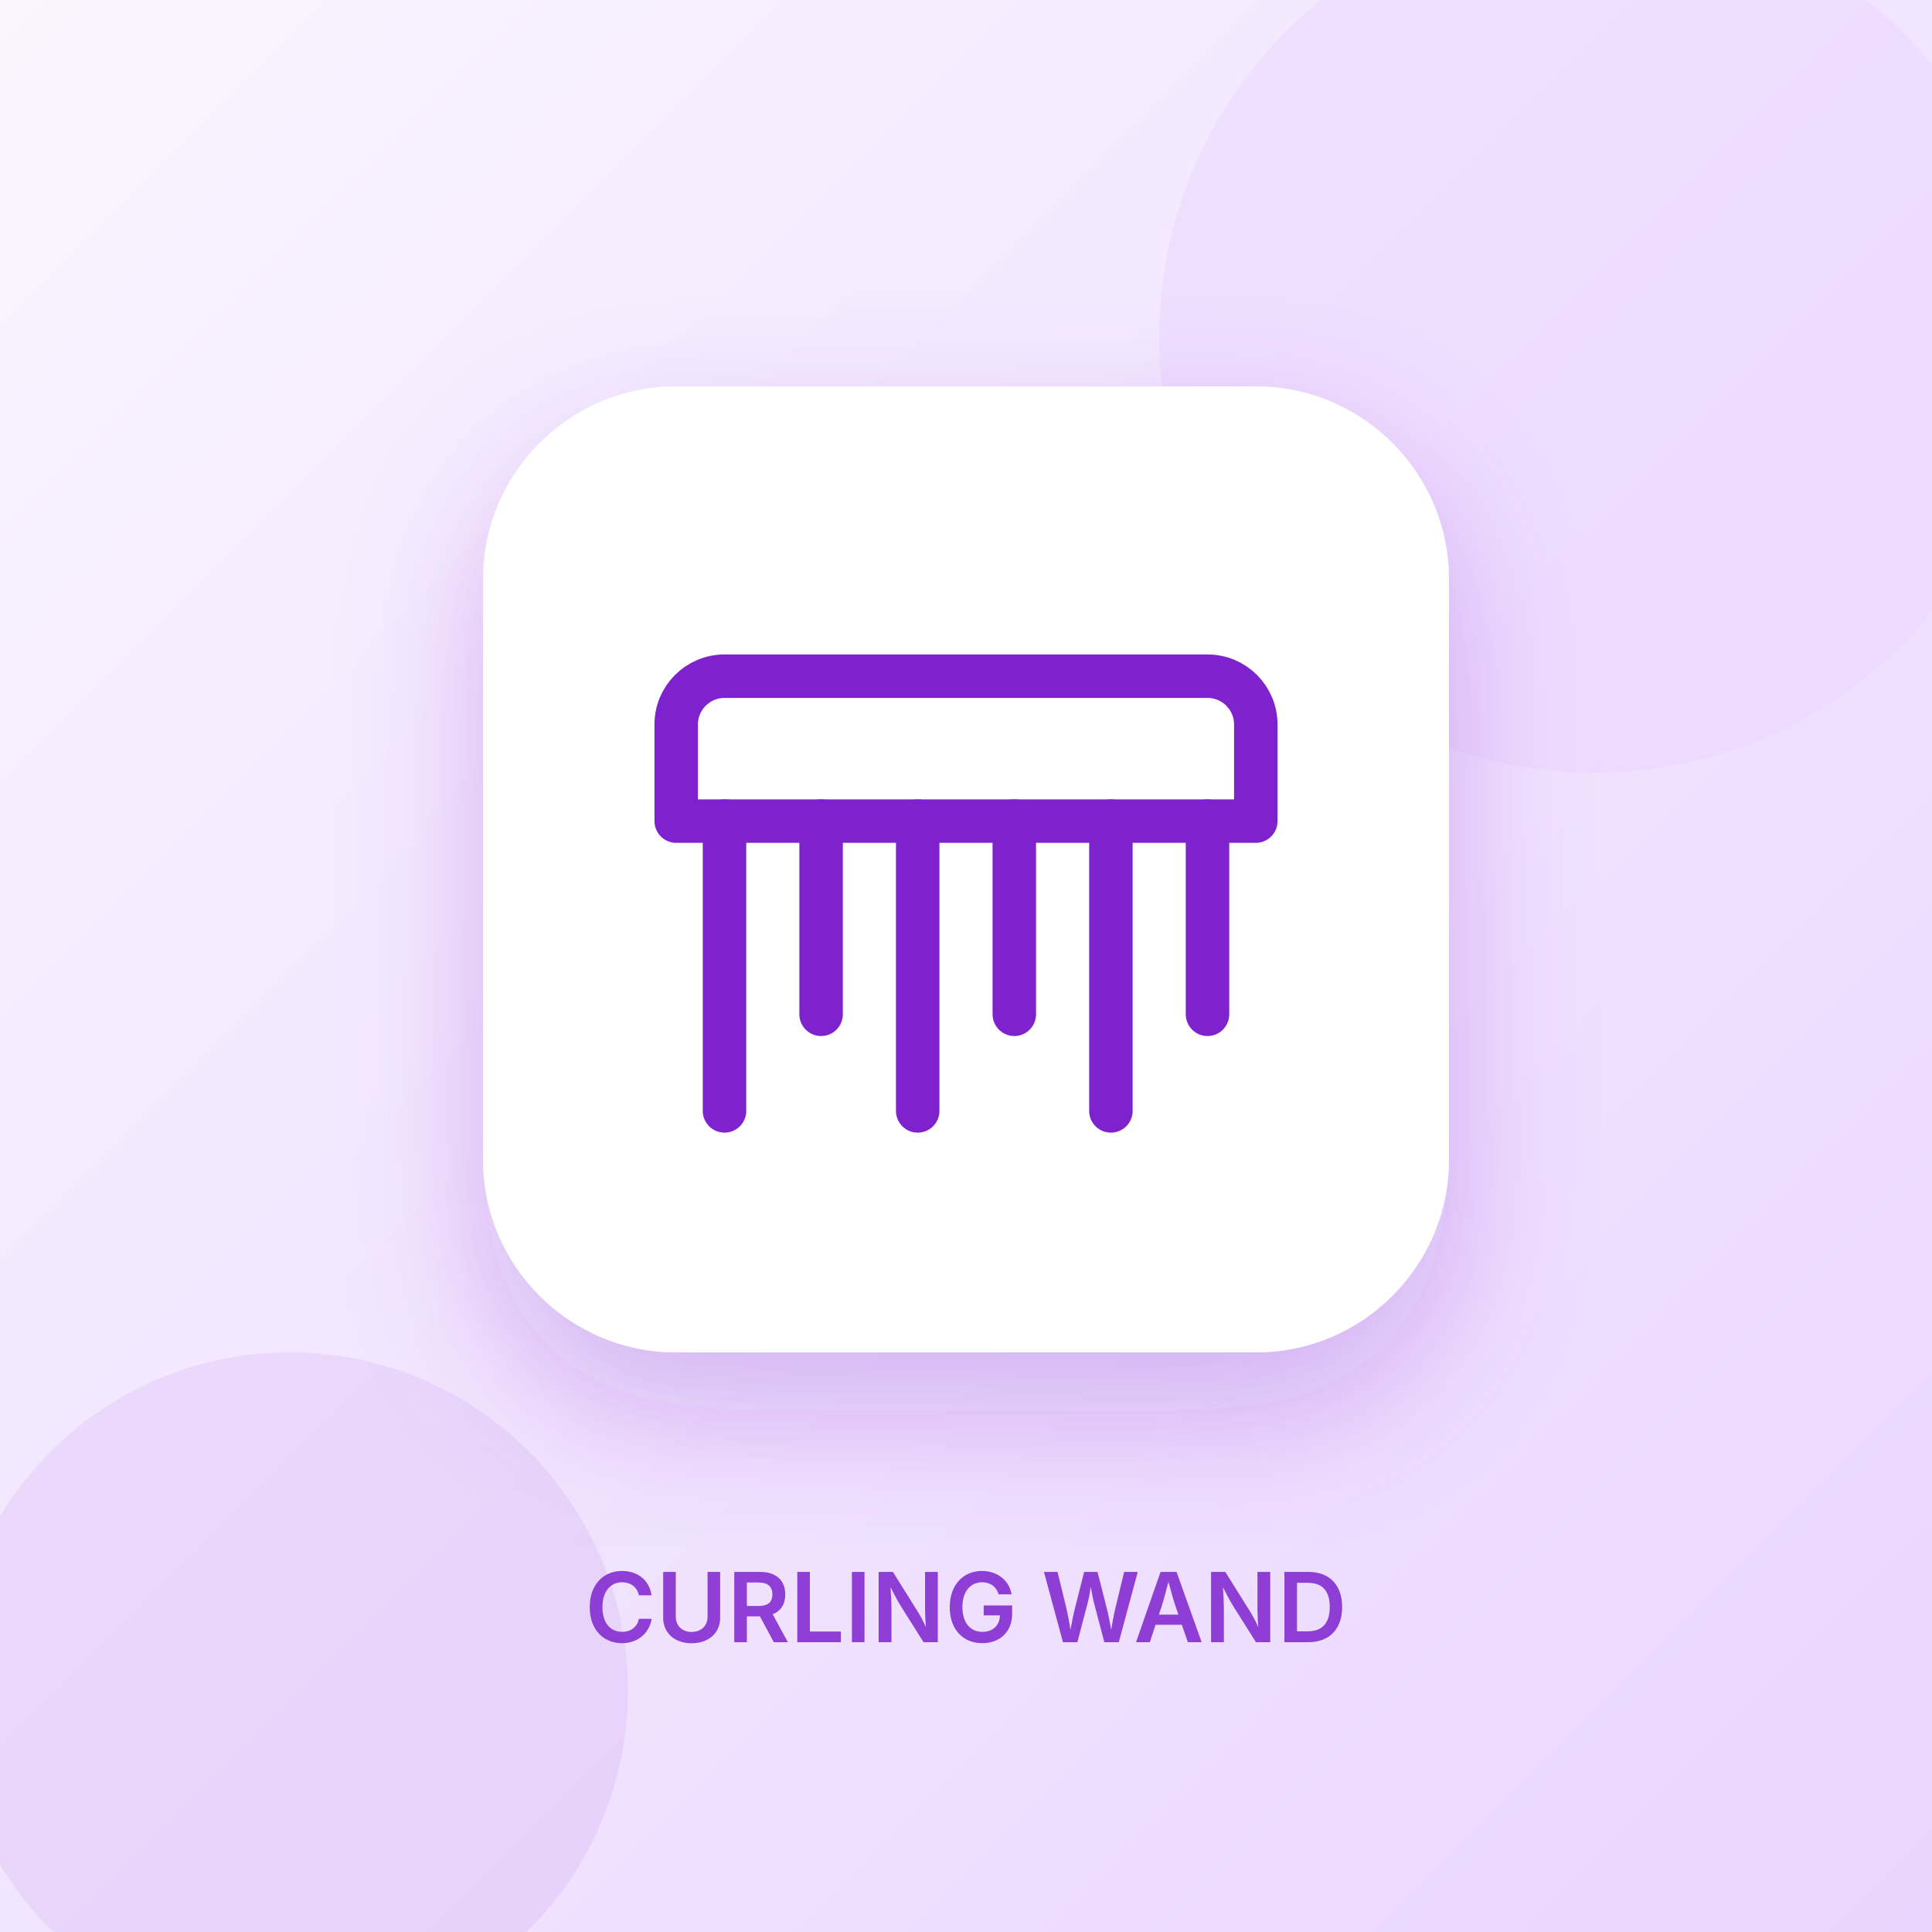
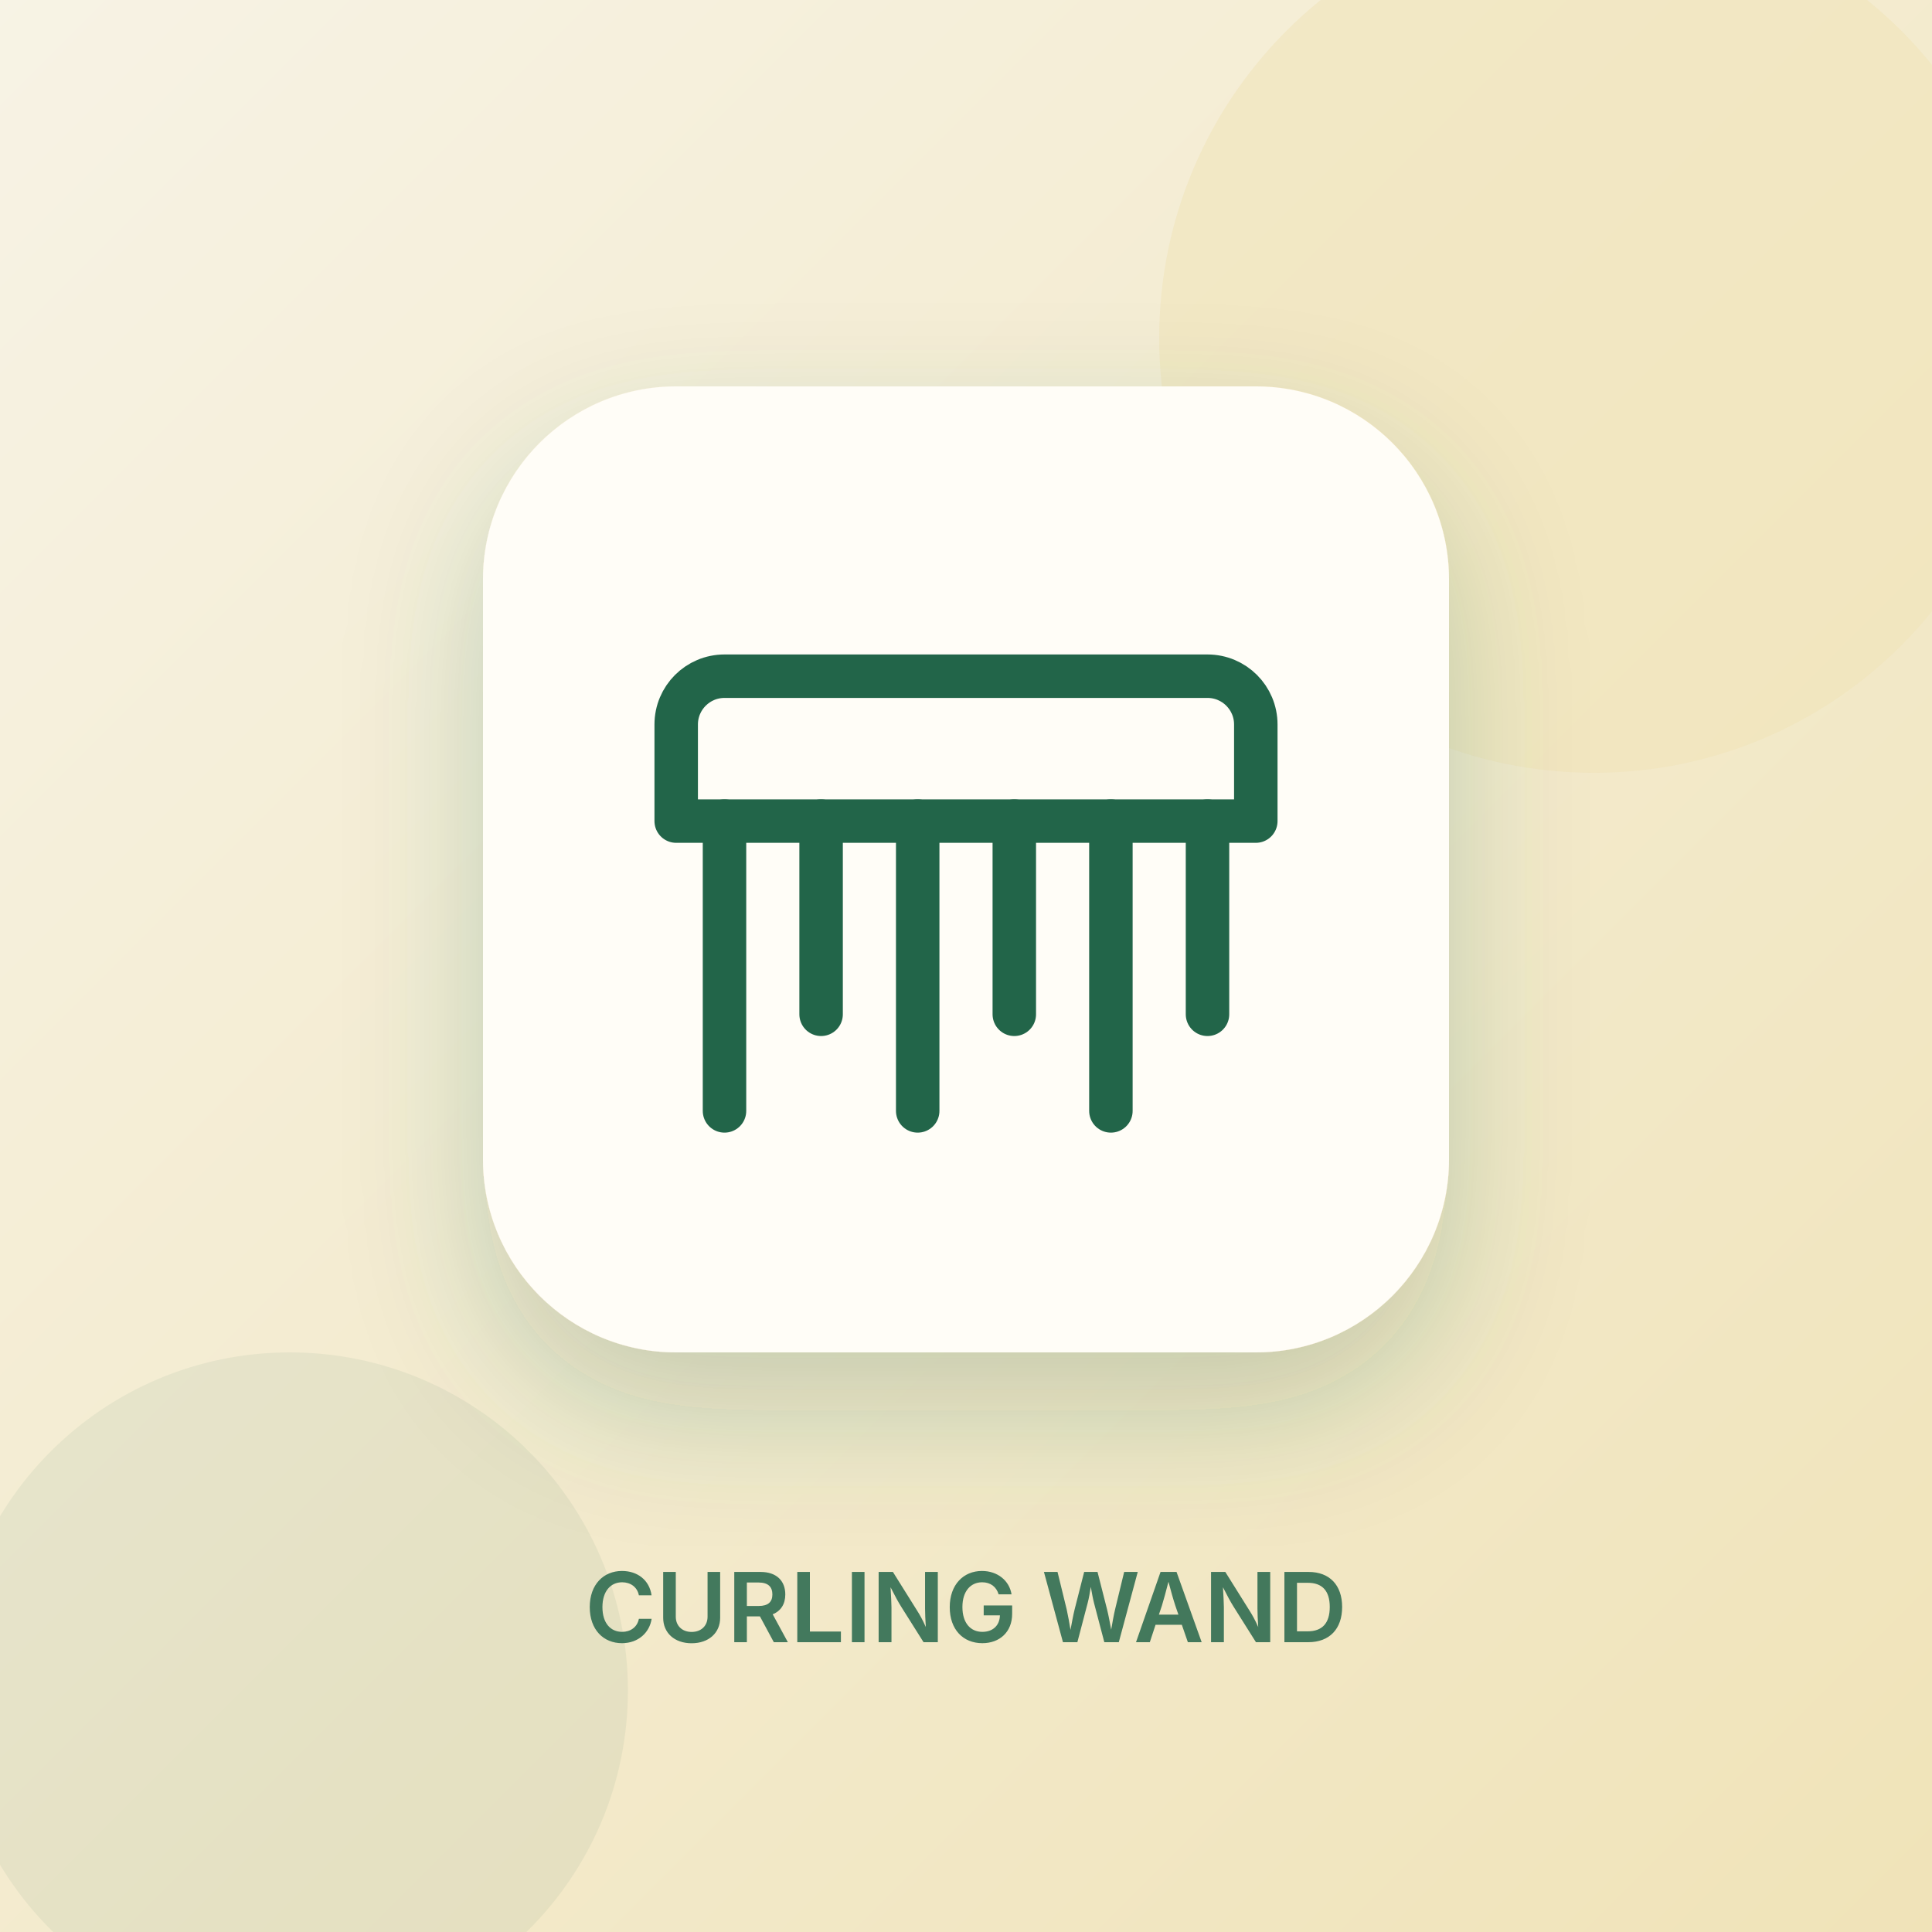
<svg xmlns="http://www.w3.org/2000/svg" viewBox="0 0 400 400" width="400" height="400">
  <defs>
    <linearGradient id="g" x1="0" y1="0" x2="1" y2="1">
-       <stop offset="0" stop-color="#faf5ff" />
-       <stop offset="1" stop-color="#e9d5ff" />
+       <stop offset="0" stop-color="#f7f3e5" />
+       <stop offset="1" stop-color="#f0e3b8" />
    </linearGradient>
    <filter id="s" x="-20%" y="-20%" width="140%" height="140%">
-       <feDropShadow dx="0" dy="12" stdDeviation="14" flood-color="#7e22ce" flood-opacity="0.25" />
+       <feDropShadow dx="0" dy="12" stdDeviation="14" flood-color="#24654a" flood-opacity="0.22" />
    </filter>
  </defs>
  <rect width="400" height="400" fill="url(#g)" />
-   <circle cx="330" cy="70" r="90" fill="#e9d5ff" opacity="0.5" />
-   <circle cx="60" cy="350" r="70" fill="#7e22ce" opacity="0.08" />
+   <circle cx="330" cy="70" r="90" fill="#f0e3b8" opacity="0.55" />
+   <circle cx="60" cy="350" r="70" fill="#24654a" opacity="0.07" />
  <g transform="translate(100 80)" filter="url(#s)">
-     <rect x="0" y="0" width="200" height="200" rx="40" fill="#fff" />
-     <g fill="none" stroke="#7e22ce" stroke-width="9" stroke-linecap="round" stroke-linejoin="round">
+     <rect x="0" y="0" width="200" height="200" rx="40" fill="#fffdf7" />
+     <g fill="none" stroke="#24654a" stroke-width="9" stroke-linecap="round" stroke-linejoin="round">
      <path d="M50 60h100a10 10 0 0 1 10 10v20H40V70a10 10 0 0 1 10-10z" />
      <path d="M50 90v60M70 90v40M90 90v60M110 90v40M130 90v60M150 90v40" />
    </g>
  </g>
-   <text x="200" y="340" text-anchor="middle" font-family="Inter, Arial, sans-serif" font-size="20" font-weight="600" fill="#7e22ce" opacity="0.85">CURLING WAND</text>
+   <text x="200" y="340" text-anchor="middle" font-family="Inter, Arial, sans-serif" font-size="20" font-weight="600" fill="#24654a" opacity="0.85">CURLING WAND</text>
</svg>
